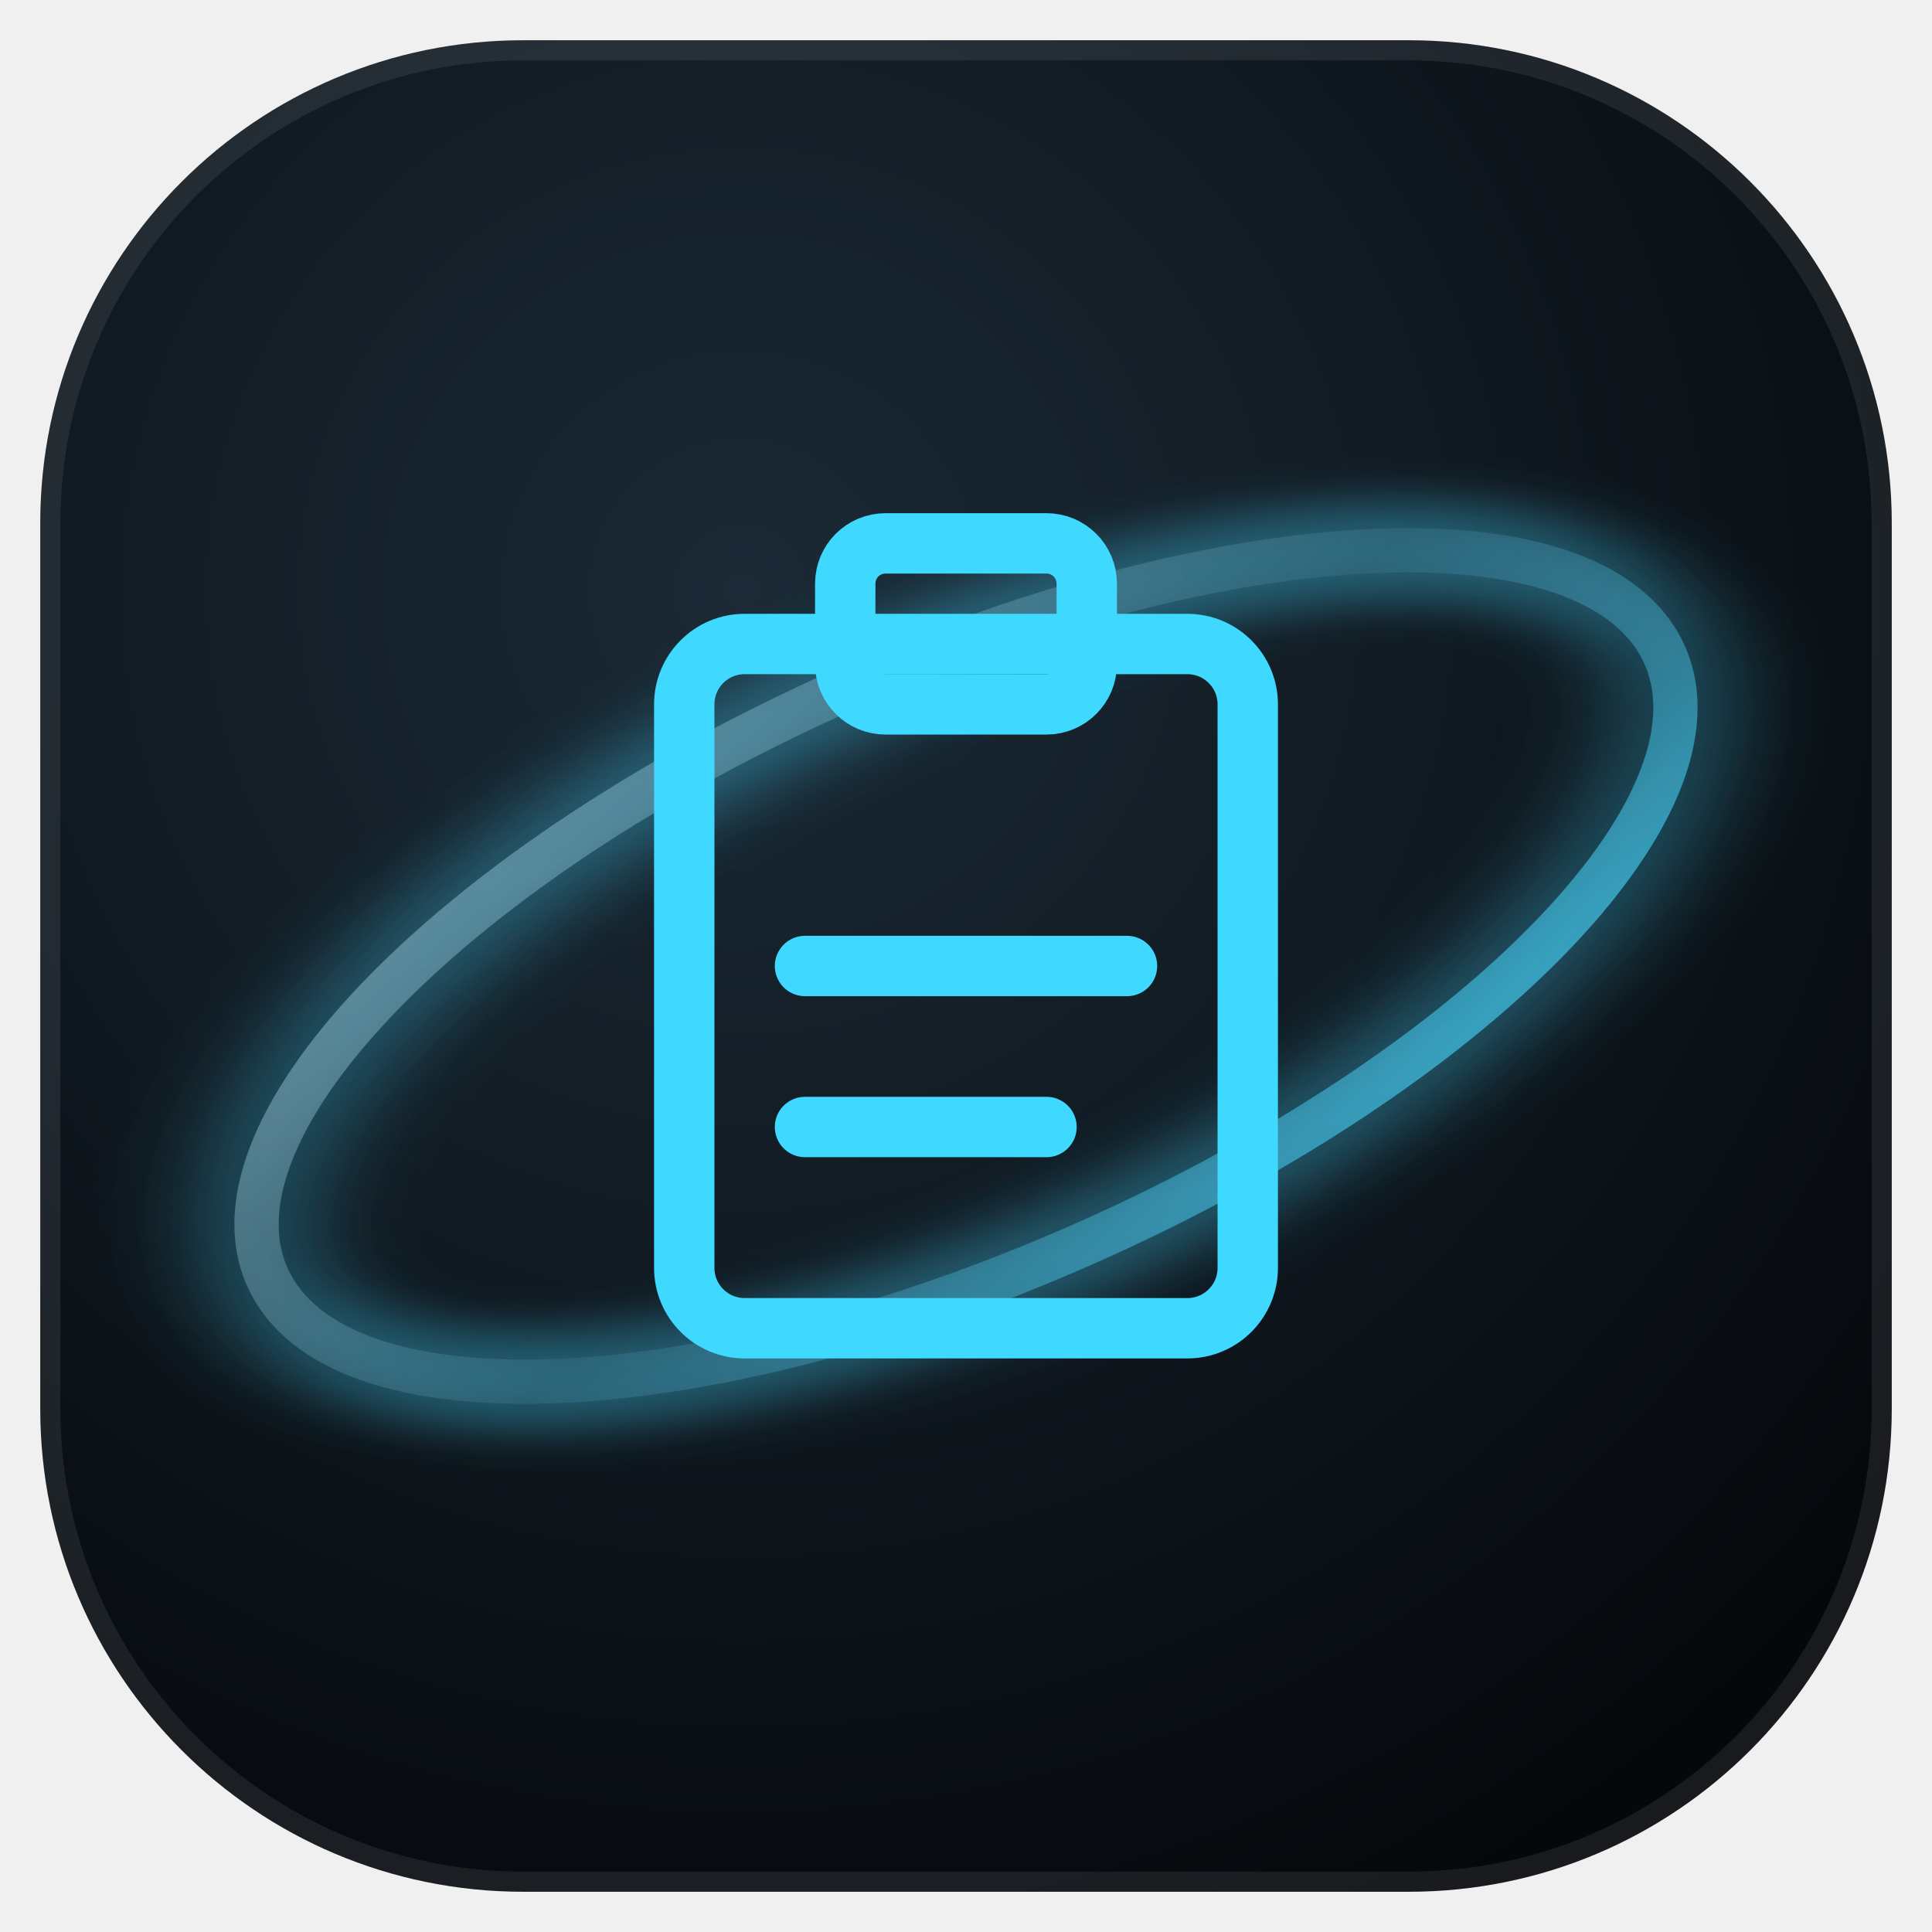
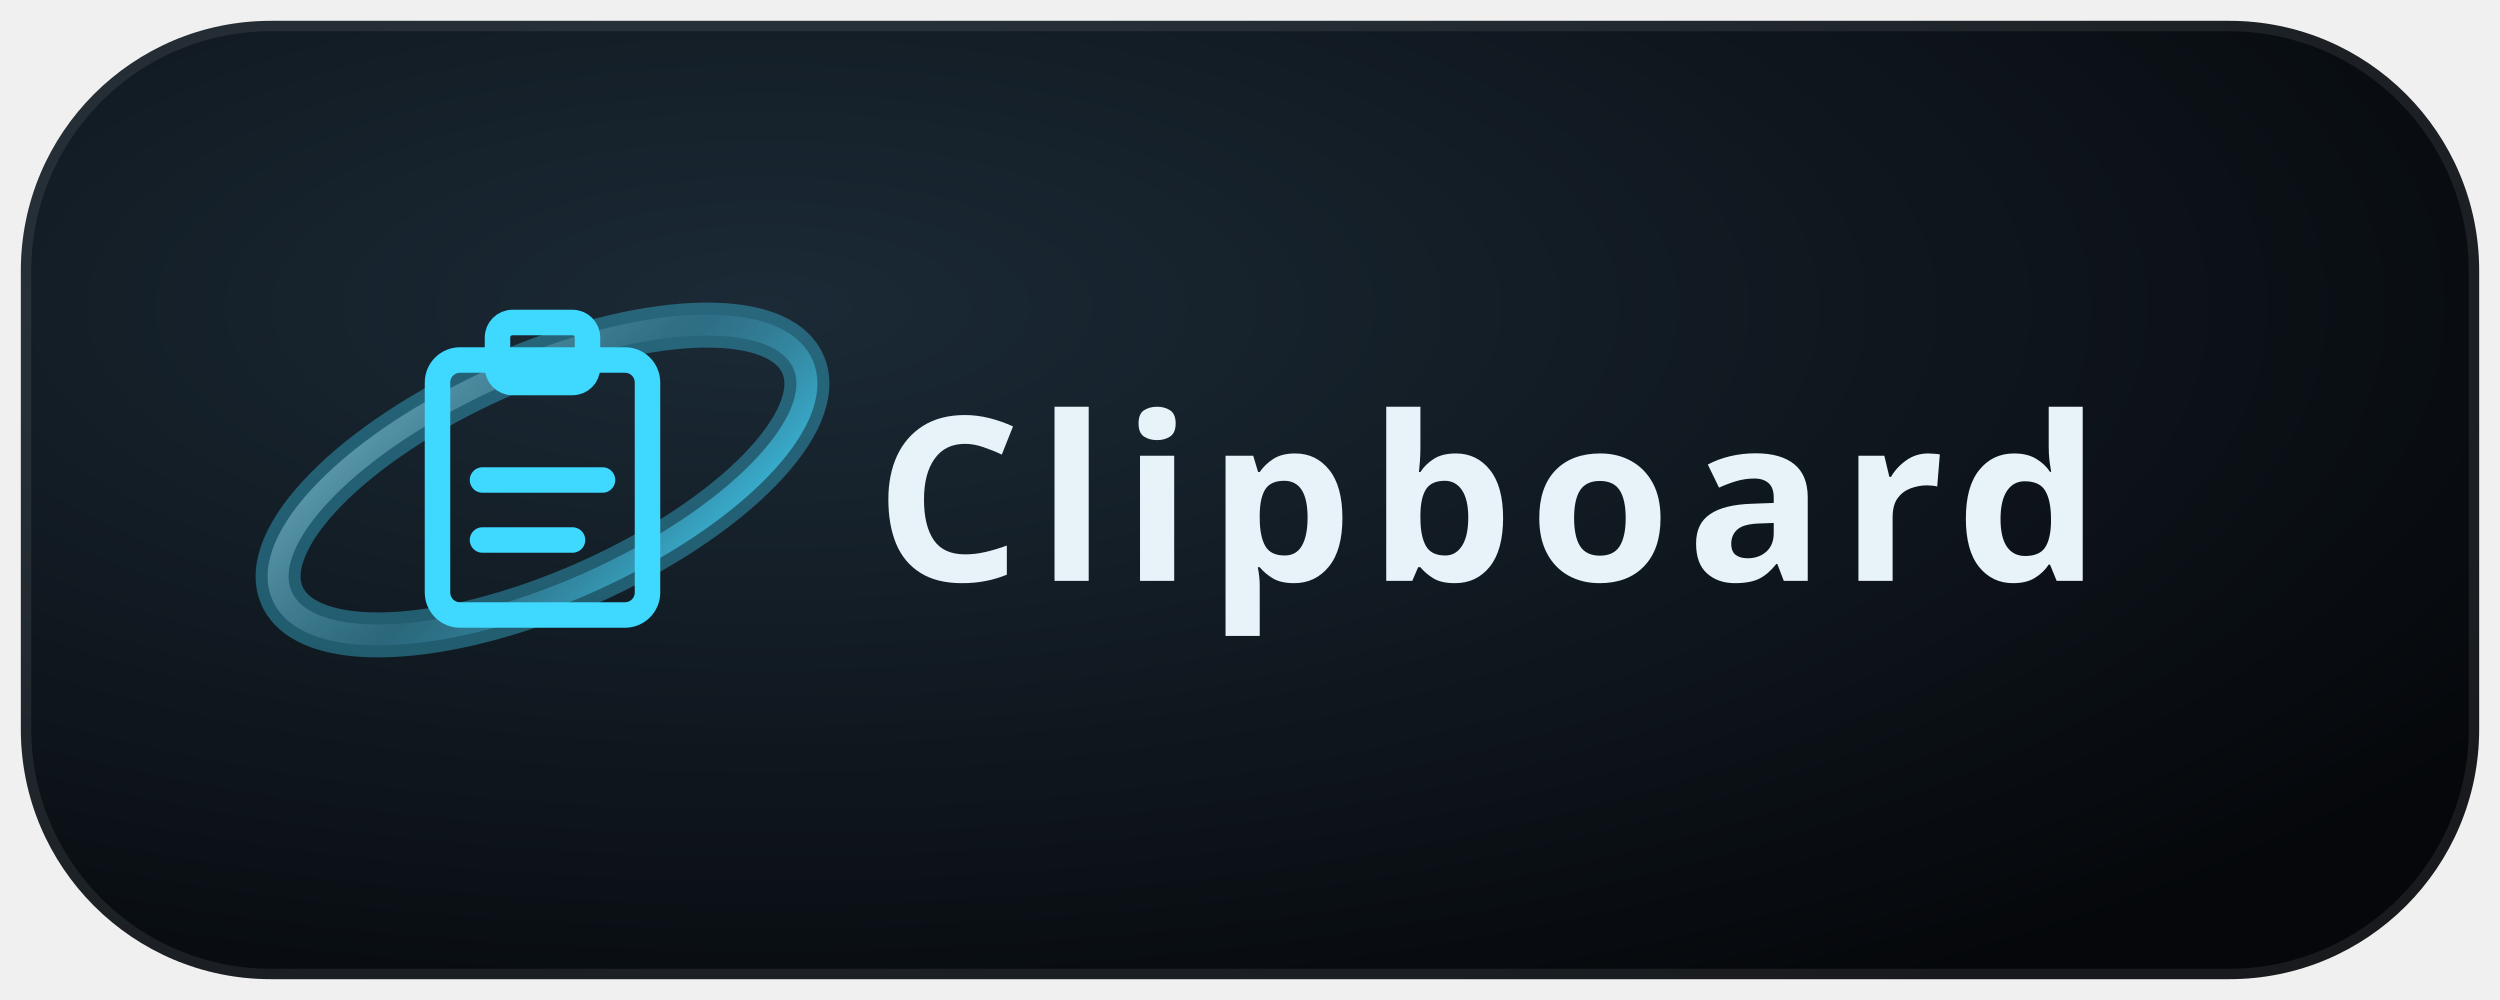
- <svg xmlns="http://www.w3.org/2000/svg" viewBox="0 0 96 96" role="img" aria-label="Clipboard">
+ <svg xmlns="http://www.w3.org/2000/svg" viewBox="0 0 240 96" role="img" aria-label="Clipboard">
  <defs>
-     <radialGradient id="glass" cx="38%" cy="30%" r="80%">
+     <radialGradient id="glass-clipboard" cx="30%" cy="30%" r="85%">
      <stop offset="0" stop-color="#1b2a36" />
      <stop offset="1" stop-color="#05070a" />
    </radialGradient>
-     <linearGradient id="ring" x1="0" y1="0" x2="1" y2="1">
+     <linearGradient id="ring-clipboard" x1="0" y1="0" x2="1" y2="1">
      <stop offset="0" stop-color="#d9e6ee" stop-opacity="0.55" />
      <stop offset="0.5" stop-color="#3a4a57" stop-opacity="0.35" />
      <stop offset="1" stop-color="#3fd8ff" stop-opacity="0.9" />
    </linearGradient>
  </defs>
-   <rect x="2" y="2" width="92" height="92" rx="24" fill="url(#glass)" />
-   <rect x="2.5" y="2.5" width="91" height="91" rx="23.5" fill="none" stroke="#ffffff" stroke-opacity="0.08" />
-   <ellipse cx="48" cy="48" rx="38" ry="15" transform="rotate(-24 48 48)" fill="none" stroke="url(#ring)" stroke-width="2.2" />
-   <ellipse cx="48" cy="48" rx="38" ry="15" transform="rotate(-24 48 48)" fill="none" stroke="#3fd8ff" stroke-opacity="0.35" stroke-width="5" stroke-linecap="round" style="filter:blur(2px)" />
-   <g fill="none" stroke="#3fd8ff" stroke-width="3" stroke-linecap="round" stroke-linejoin="round">
-     <rect x="34" y="32" width="28" height="34" rx="3" />
-     <rect x="42" y="27" width="12" height="8" rx="2" />
-     <path d="M40 48h16M40 56h12" />
+   <rect x="2" y="2" width="236" height="92" rx="24" fill="url(#glass-clipboard)" />
+   <rect x="2.5" y="2.5" width="235" height="91" rx="23.5" fill="none" stroke="#ffffff" stroke-opacity="0.08" />
+   <g transform="translate(6 0) scale(0.72) translate(16 16)">
+     <ellipse cx="48" cy="48" rx="38" ry="15" transform="rotate(-24 48 48)" fill="none" stroke="url(#ring-clipboard)" stroke-width="2.8" />
+     <ellipse cx="48" cy="48" rx="38" ry="15" transform="rotate(-24 48 48)" fill="none" stroke="#3fd8ff" stroke-opacity="0.35" stroke-width="6" stroke-linecap="round" />
+     <g fill="none" stroke="#3fd8ff" stroke-width="3.4" stroke-linecap="round" stroke-linejoin="round">
+       <rect x="34" y="32" width="28" height="34" rx="3" />
+       <rect x="42" y="27" width="12" height="8" rx="2" />
+       <path d="M40 48h16M40 56h12" />
+     </g>
  </g>
+   <text x="84" y="48" dominant-baseline="middle" font-family="Orbitron, 'Segoe UI', system-ui, sans-serif" font-size="22" font-weight="600" letter-spacing="1.5" fill="#e7f3f8">Clipboard</text>
</svg>
